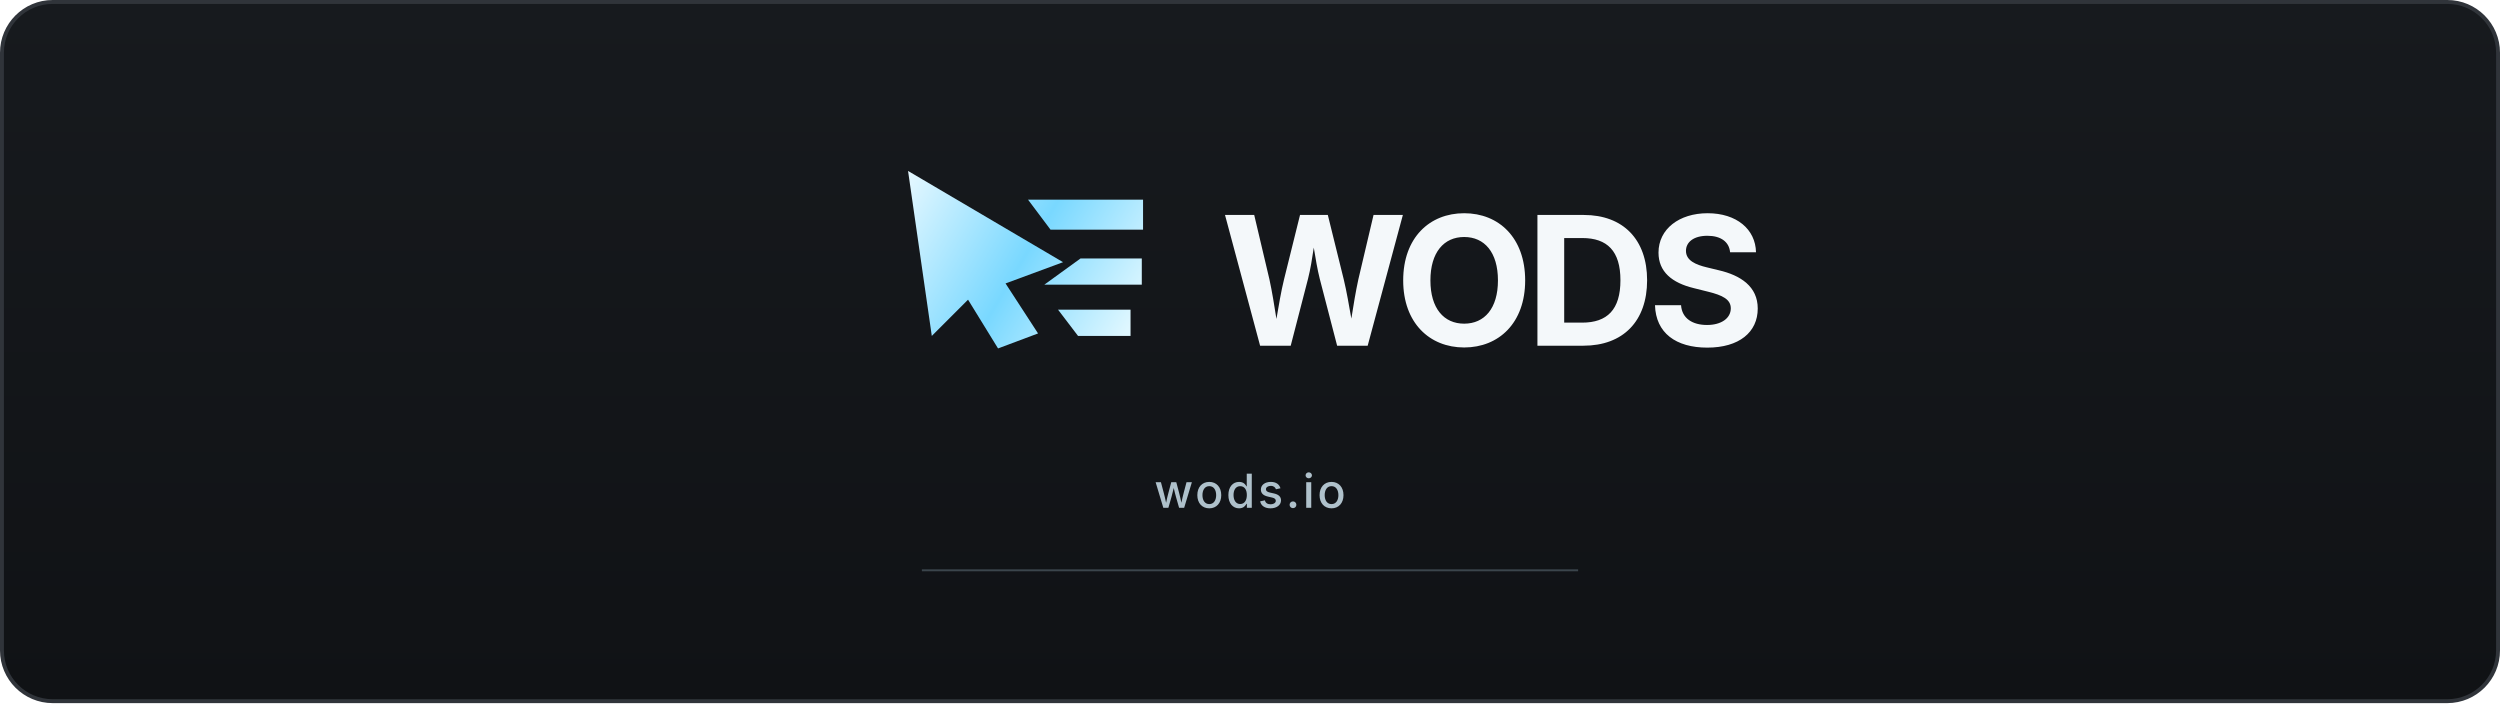
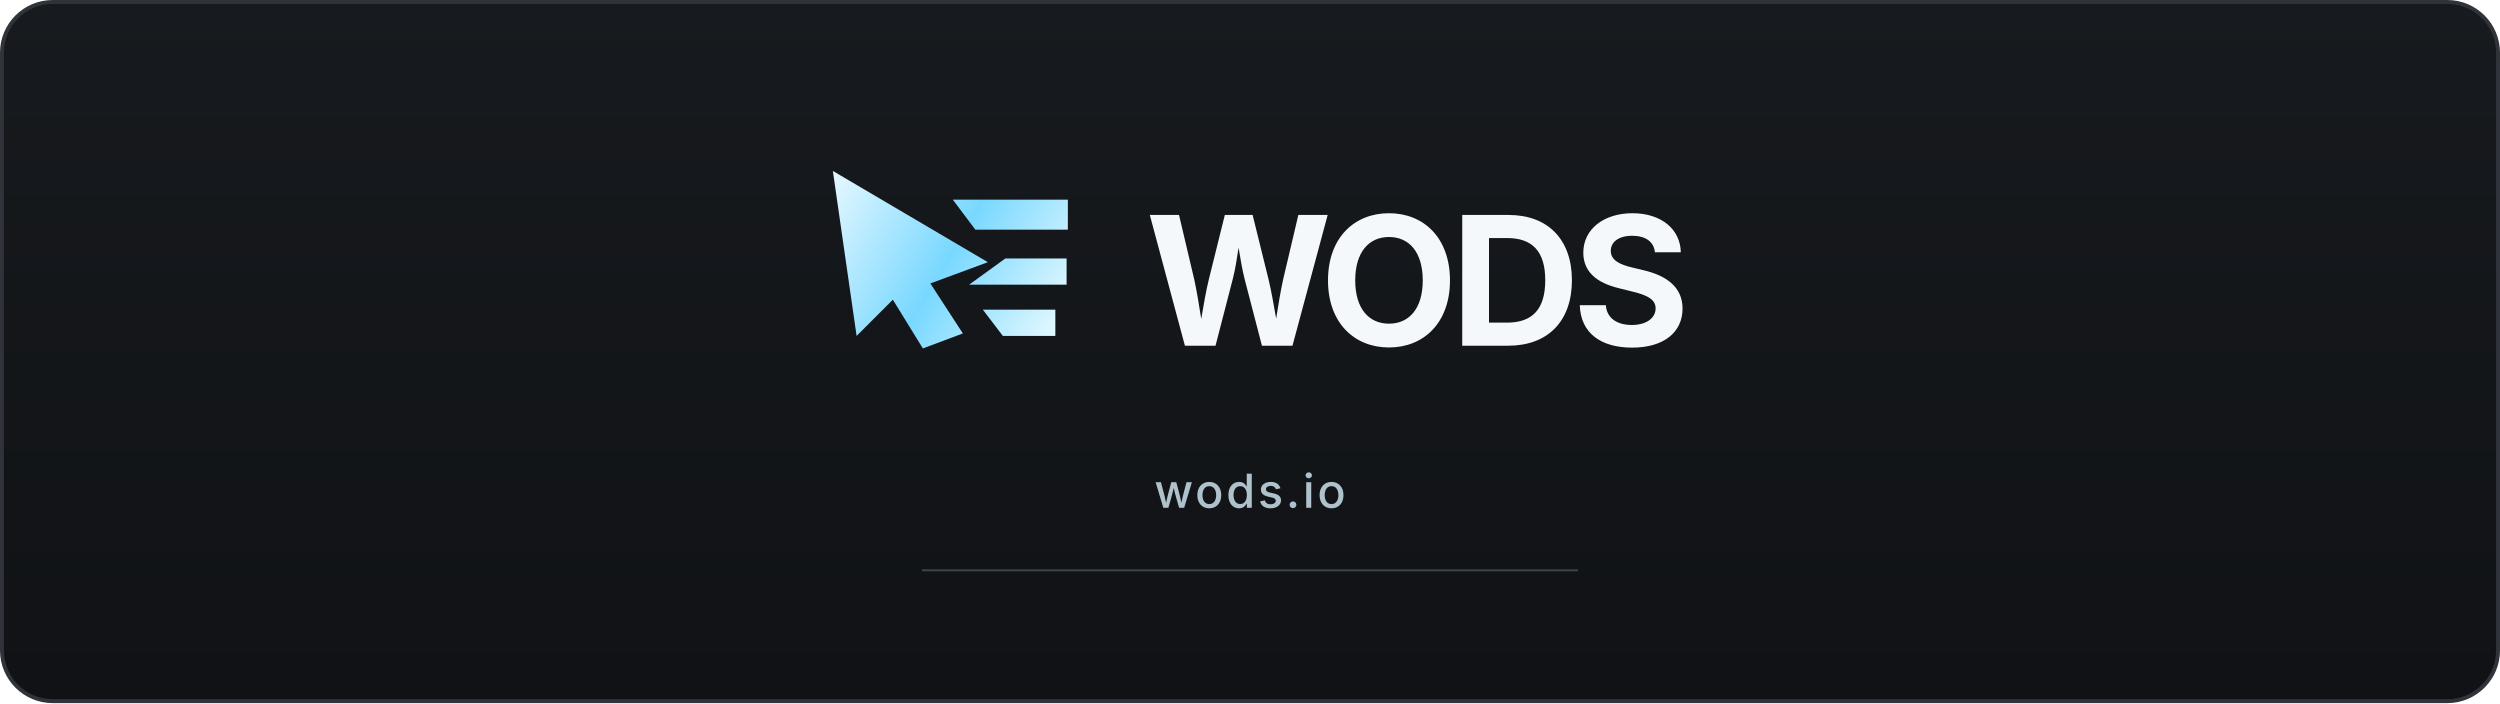
<svg xmlns="http://www.w3.org/2000/svg" width="1280" height="360" viewBox="0 0 1280 360" fill="none">
  <defs>
    <linearGradient id="surface" x1="640" y1="0" x2="640" y2="360" gradientUnits="userSpaceOnUse">
      <stop stop-color="#171A1E" />
      <stop offset="1" stop-color="#101215" />
    </linearGradient>
    <linearGradient id="banner-mark" x1="18" y1="20" x2="210" y2="134" gradientUnits="userSpaceOnUse">
      <stop offset="0.02" stop-color="#E9F9FF" />
      <stop offset="0.55" stop-color="#79D8FF" />
      <stop offset="1" stop-color="#DFF7FF" />
    </linearGradient>
  </defs>
  <rect x="1" y="1" width="1278" height="358" rx="26" fill="url(#surface)" />
  <rect x="1" y="1" width="1278" height="358" rx="26" stroke="#30343A" stroke-width="2" />
-   <g transform="translate(447 72)">
+   <g transform="translate(408.5 72)">
    <g transform="translate(0 4) scale(.64)" fill="url(#banner-mark)">
      <path d="M28 18 152 91 106 108 132 148 100 160 76 121 47 150z" />
      <path d="M124 41h92v24h-74z" />
      <path d="M166 88h49v21h-78z" />
      <path d="M148 129h58v21h-42z" />
    </g>
    <text x="178" y="105" fill="#F4F8FA" font-family="Inter, -apple-system, BlinkMacSystemFont, 'Segoe UI', Arial, sans-serif" font-size="92" font-weight="650" letter-spacing="-4">WODS</text>
  </g>
  <text x="640" y="260" text-anchor="middle" fill="#AFC1CB" font-family="Inter, -apple-system, BlinkMacSystemFont, 'Segoe UI', Arial, sans-serif" font-size="24" font-weight="450" letter-spacing="1.4">wods.io</text>
  <path d="M472 292H808" stroke="#3B454C" />
</svg>
